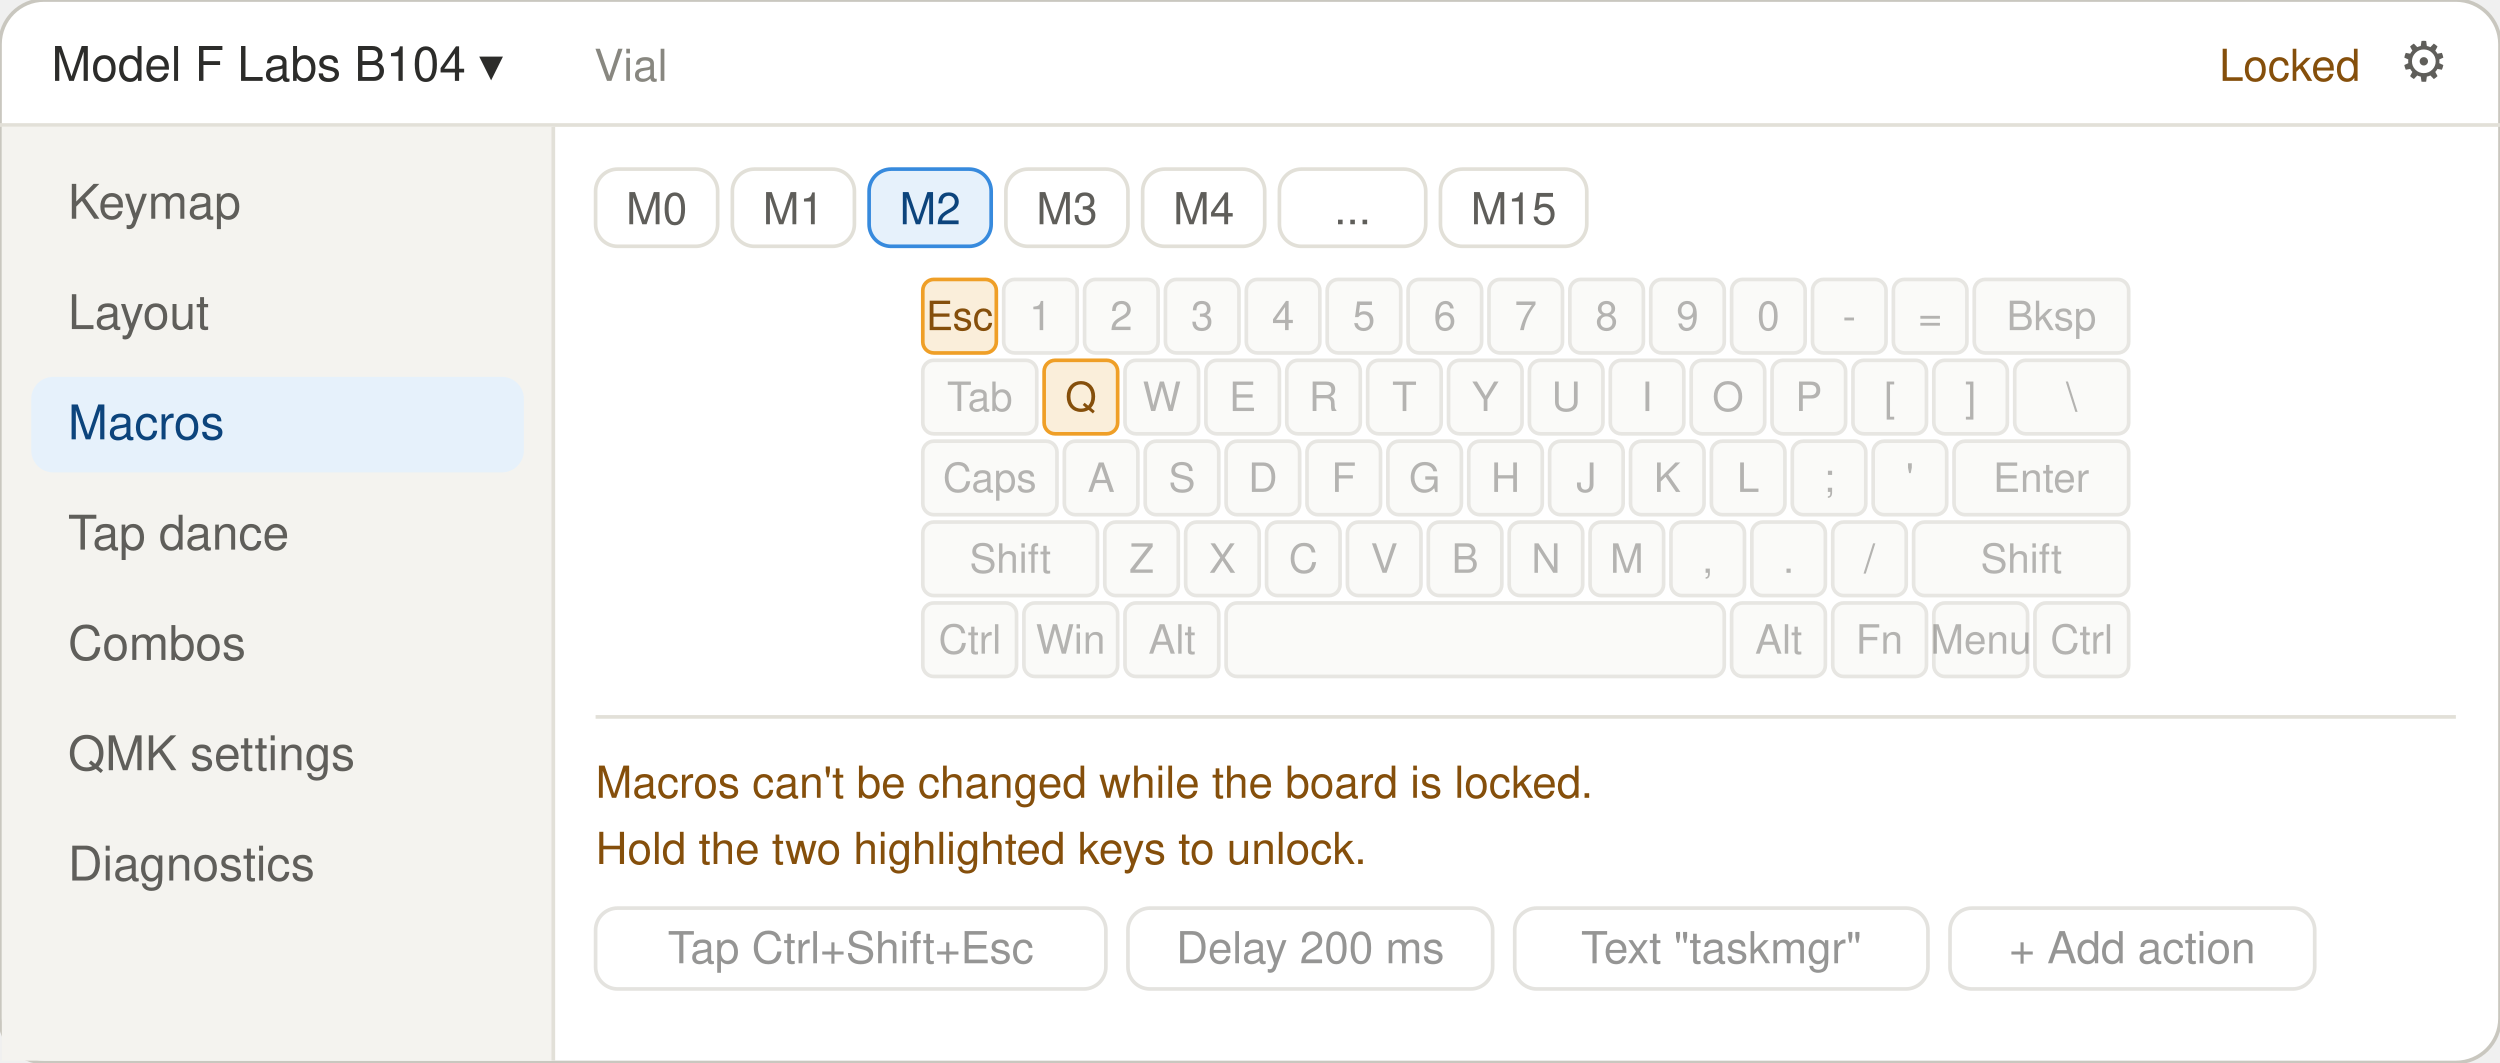
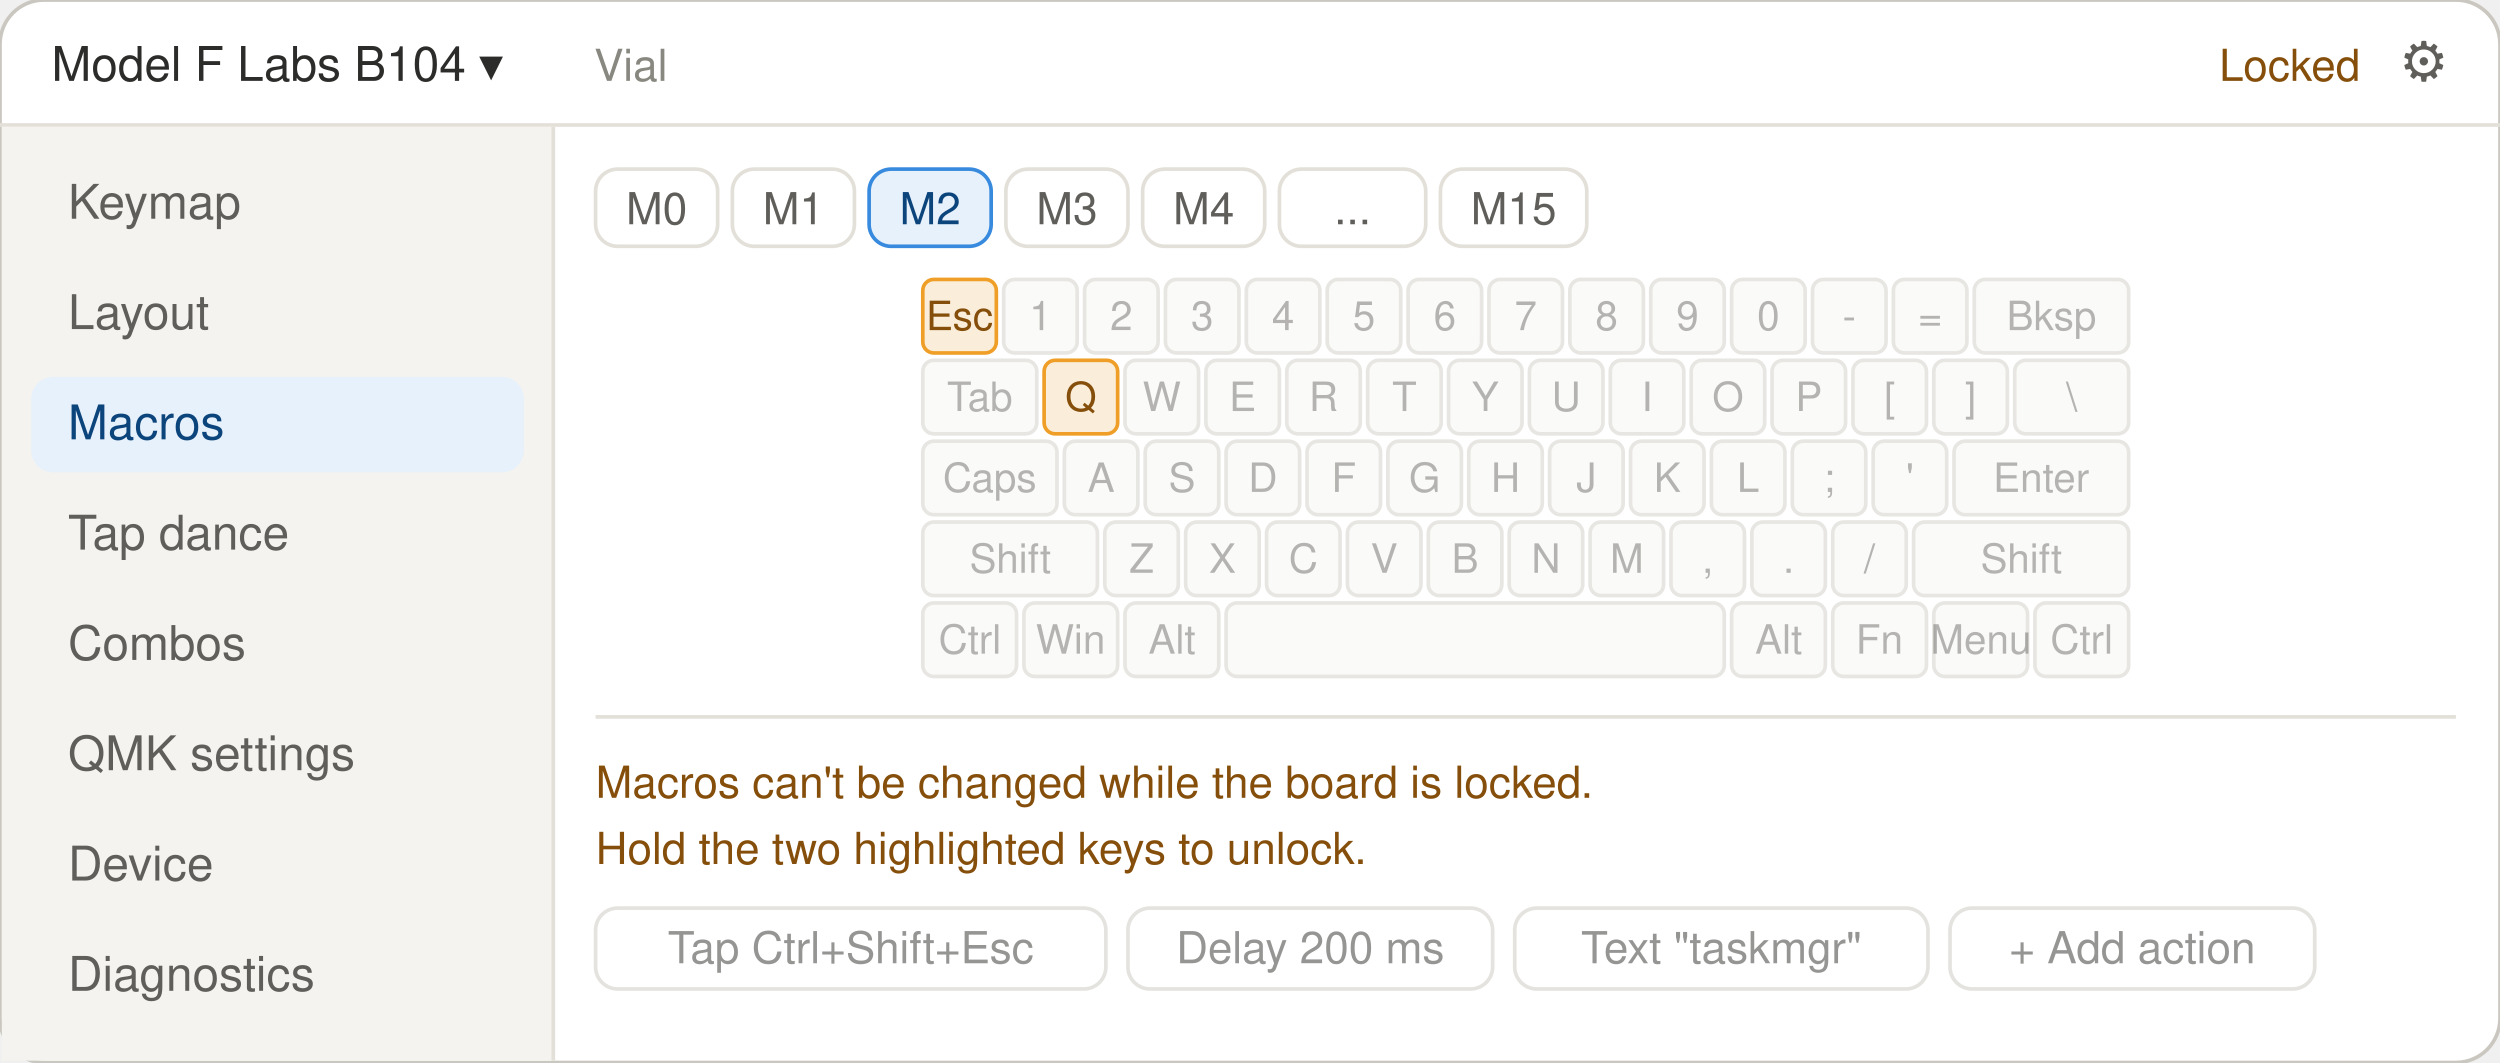
<svg xmlns="http://www.w3.org/2000/svg" width="680" height="289" viewBox="0 0 680 289">
  <rect x="0.0" y="0.0" width="680.0" height="289.0" rx="12" fill="#FFFFFF" stroke="#C9C7BF" stroke-width="1" />
  <text x="14.0" y="22.0" font-family="Segoe UI, Helvetica, Arial, sans-serif" font-size="13" fill="#2C2C2A" text-anchor="start" font-weight="400">Model F Labs B104  ▾</text>
  <text x="161.6" y="22.0" font-family="Segoe UI, Helvetica, Arial, sans-serif" font-size="12" fill="#888780" text-anchor="start" font-weight="400">Vial</text>
  <text x="666.0" y="22.0" font-family="Segoe UI, Helvetica, Arial, sans-serif" font-size="15" fill="#5F5E5A" text-anchor="end" font-weight="400">⚙</text>
  <text x="642.0" y="22.0" font-family="Segoe UI, Helvetica, Arial, sans-serif" font-size="12" fill="#854F0B" text-anchor="end" font-weight="400">Locked</text>
  <line x1="0" y1="34" x2="680" y2="34" stroke="#E2E0D8" stroke-width="1" />
  <rect x="0.5" y="34.5" width="150.0" height="254.0" rx="0" fill="#F4F3EF" stroke="none" />
  <line x1="150.5" y1="34.5" x2="150.5" y2="288.5" stroke="#E2E0D8" stroke-width="1" />
  <text x="18.5" y="59.5" font-family="Segoe UI, Helvetica, Arial, sans-serif" font-size="13" fill="#5F5E5A" text-anchor="start" font-weight="400">Keymap</text>
  <text x="18.5" y="89.5" font-family="Segoe UI, Helvetica, Arial, sans-serif" font-size="13" fill="#5F5E5A" text-anchor="start" font-weight="400">Layout</text>
  <rect x="8.5" y="102.5" width="134.0" height="26.0" rx="6" fill="#E6F1FB" stroke="none" />
  <text x="18.5" y="119.5" font-family="Segoe UI, Helvetica, Arial, sans-serif" font-size="13" fill="#0C447C" text-anchor="start" font-weight="400">Macros</text>
  <text x="18.5" y="149.5" font-family="Segoe UI, Helvetica, Arial, sans-serif" font-size="13" fill="#5F5E5A" text-anchor="start" font-weight="400">Tap dance</text>
  <text x="18.5" y="179.5" font-family="Segoe UI, Helvetica, Arial, sans-serif" font-size="13" fill="#5F5E5A" text-anchor="start" font-weight="400">Combos</text>
  <text x="18.5" y="209.5" font-family="Segoe UI, Helvetica, Arial, sans-serif" font-size="13" fill="#5F5E5A" text-anchor="start" font-weight="400">QMK settings</text>
-   <text x="18.5" y="239.5" font-family="Segoe UI, Helvetica, Arial, sans-serif" font-size="13" fill="#5F5E5A" text-anchor="start" font-weight="400">Diagnostics</text>
+   <text x="18.5" y="239.5" font-family="Segoe UI, Helvetica, Arial, sans-serif" font-size="13" fill="#5F5E5A" text-anchor="start" font-weight="400">Device</text>
+   <text x="18.5" y="269.5" font-family="Segoe UI, Helvetica, Arial, sans-serif" font-size="13" fill="#5F5E5A" text-anchor="start" font-weight="400">Diagnostics</text>
  <rect x="162.0" y="46.0" width="33.2" height="21.0" rx="6" fill="#FFFFFF" stroke="#E2E0D8" stroke-width="1" />
  <text x="178.6" y="61.0" font-family="Segoe UI, Helvetica, Arial, sans-serif" font-size="12" fill="#5F5E5A" text-anchor="middle" font-weight="400">M0</text>
  <rect x="199.2" y="46.0" width="33.2" height="21.0" rx="6" fill="#FFFFFF" stroke="#E2E0D8" stroke-width="1" />
  <text x="215.8" y="61.0" font-family="Segoe UI, Helvetica, Arial, sans-serif" font-size="12" fill="#5F5E5A" text-anchor="middle" font-weight="400">M1</text>
  <rect x="236.4" y="46.0" width="33.2" height="21.0" rx="6" fill="#E6F1FB" stroke="#378ADD" stroke-width="1" />
  <text x="253.0" y="61.0" font-family="Segoe UI, Helvetica, Arial, sans-serif" font-size="12" fill="#0C447C" text-anchor="middle" font-weight="400">M2</text>
  <rect x="273.6" y="46.0" width="33.2" height="21.0" rx="6" fill="#FFFFFF" stroke="#E2E0D8" stroke-width="1" />
  <text x="290.2" y="61.0" font-family="Segoe UI, Helvetica, Arial, sans-serif" font-size="12" fill="#5F5E5A" text-anchor="middle" font-weight="400">M3</text>
  <rect x="310.8" y="46.0" width="33.2" height="21.0" rx="6" fill="#FFFFFF" stroke="#E2E0D8" stroke-width="1" />
  <text x="327.4" y="61.0" font-family="Segoe UI, Helvetica, Arial, sans-serif" font-size="12" fill="#5F5E5A" text-anchor="middle" font-weight="400">M4</text>
  <rect x="348.0" y="46.0" width="39.8" height="21.0" rx="6" fill="#FFFFFF" stroke="#E2E0D8" stroke-width="1" />
  <text x="367.9" y="61.0" font-family="Segoe UI, Helvetica, Arial, sans-serif" font-size="12" fill="#5F5E5A" text-anchor="middle" font-weight="400">...</text>
  <rect x="391.8" y="46.0" width="39.8" height="21.0" rx="6" fill="#FFFFFF" stroke="#E2E0D8" stroke-width="1" />
  <text x="411.7" y="61.0" font-family="Segoe UI, Helvetica, Arial, sans-serif" font-size="12" fill="#5F5E5A" text-anchor="middle" font-weight="400">M15</text>
  <rect x="251.0" y="76.0" width="20.0" height="20.0" rx="3" fill="#FAEEDA" stroke="#EF9F27" stroke-width="1" />
  <text x="261.0" y="89.8" font-family="Segoe UI, Helvetica, Arial, sans-serif" font-size="11" fill="#854F0B" text-anchor="middle" font-weight="400">Esc</text>
  <rect x="273.0" y="76.0" width="20.0" height="20.0" rx="3" fill="#F4F3EF" stroke="#C9C7BF" stroke-width="1" opacity="0.45" />
  <text x="283.0" y="89.8" font-family="Segoe UI, Helvetica, Arial, sans-serif" font-size="11" fill="#5F5E5A" text-anchor="middle" font-weight="400" opacity="0.45">1</text>
  <rect x="295.0" y="76.0" width="20.0" height="20.0" rx="3" fill="#F4F3EF" stroke="#C9C7BF" stroke-width="1" opacity="0.45" />
  <text x="305.0" y="89.8" font-family="Segoe UI, Helvetica, Arial, sans-serif" font-size="11" fill="#5F5E5A" text-anchor="middle" font-weight="400" opacity="0.45">2</text>
  <rect x="317.0" y="76.0" width="20.0" height="20.0" rx="3" fill="#F4F3EF" stroke="#C9C7BF" stroke-width="1" opacity="0.45" />
  <text x="327.0" y="89.8" font-family="Segoe UI, Helvetica, Arial, sans-serif" font-size="11" fill="#5F5E5A" text-anchor="middle" font-weight="400" opacity="0.45">3</text>
  <rect x="339.0" y="76.0" width="20.0" height="20.0" rx="3" fill="#F4F3EF" stroke="#C9C7BF" stroke-width="1" opacity="0.45" />
  <text x="349.0" y="89.8" font-family="Segoe UI, Helvetica, Arial, sans-serif" font-size="11" fill="#5F5E5A" text-anchor="middle" font-weight="400" opacity="0.45">4</text>
  <rect x="361.0" y="76.0" width="20.0" height="20.0" rx="3" fill="#F4F3EF" stroke="#C9C7BF" stroke-width="1" opacity="0.45" />
  <text x="371.0" y="89.8" font-family="Segoe UI, Helvetica, Arial, sans-serif" font-size="11" fill="#5F5E5A" text-anchor="middle" font-weight="400" opacity="0.45">5</text>
  <rect x="383.0" y="76.0" width="20.0" height="20.0" rx="3" fill="#F4F3EF" stroke="#C9C7BF" stroke-width="1" opacity="0.45" />
  <text x="393.0" y="89.8" font-family="Segoe UI, Helvetica, Arial, sans-serif" font-size="11" fill="#5F5E5A" text-anchor="middle" font-weight="400" opacity="0.45">6</text>
  <rect x="405.0" y="76.0" width="20.0" height="20.0" rx="3" fill="#F4F3EF" stroke="#C9C7BF" stroke-width="1" opacity="0.45" />
  <text x="415.0" y="89.8" font-family="Segoe UI, Helvetica, Arial, sans-serif" font-size="11" fill="#5F5E5A" text-anchor="middle" font-weight="400" opacity="0.45">7</text>
  <rect x="427.0" y="76.0" width="20.0" height="20.0" rx="3" fill="#F4F3EF" stroke="#C9C7BF" stroke-width="1" opacity="0.45" />
  <text x="437.0" y="89.8" font-family="Segoe UI, Helvetica, Arial, sans-serif" font-size="11" fill="#5F5E5A" text-anchor="middle" font-weight="400" opacity="0.45">8</text>
  <rect x="449.0" y="76.0" width="20.0" height="20.0" rx="3" fill="#F4F3EF" stroke="#C9C7BF" stroke-width="1" opacity="0.45" />
  <text x="459.0" y="89.8" font-family="Segoe UI, Helvetica, Arial, sans-serif" font-size="11" fill="#5F5E5A" text-anchor="middle" font-weight="400" opacity="0.45">9</text>
  <rect x="471.0" y="76.0" width="20.0" height="20.0" rx="3" fill="#F4F3EF" stroke="#C9C7BF" stroke-width="1" opacity="0.45" />
  <text x="481.0" y="89.8" font-family="Segoe UI, Helvetica, Arial, sans-serif" font-size="11" fill="#5F5E5A" text-anchor="middle" font-weight="400" opacity="0.45">0</text>
  <rect x="493.0" y="76.0" width="20.0" height="20.0" rx="3" fill="#F4F3EF" stroke="#C9C7BF" stroke-width="1" opacity="0.45" />
  <text x="503.0" y="89.8" font-family="Segoe UI, Helvetica, Arial, sans-serif" font-size="11" fill="#5F5E5A" text-anchor="middle" font-weight="400" opacity="0.45">-</text>
  <rect x="515.0" y="76.0" width="20.0" height="20.0" rx="3" fill="#F4F3EF" stroke="#C9C7BF" stroke-width="1" opacity="0.45" />
  <text x="525.0" y="89.8" font-family="Segoe UI, Helvetica, Arial, sans-serif" font-size="11" fill="#5F5E5A" text-anchor="middle" font-weight="400" opacity="0.45">=</text>
  <rect x="537.0" y="76.0" width="42.0" height="20.0" rx="3" fill="#F4F3EF" stroke="#C9C7BF" stroke-width="1" opacity="0.45" />
  <text x="558.0" y="89.8" font-family="Segoe UI, Helvetica, Arial, sans-serif" font-size="11" fill="#5F5E5A" text-anchor="middle" font-weight="400" opacity="0.45">Bksp</text>
  <rect x="251.0" y="98.0" width="31.0" height="20.0" rx="3" fill="#F4F3EF" stroke="#C9C7BF" stroke-width="1" opacity="0.45" />
  <text x="266.5" y="111.8" font-family="Segoe UI, Helvetica, Arial, sans-serif" font-size="11" fill="#5F5E5A" text-anchor="middle" font-weight="400" opacity="0.45">Tab</text>
  <rect x="284.0" y="98.0" width="20.0" height="20.0" rx="3" fill="#FAEEDA" stroke="#EF9F27" stroke-width="1" />
  <text x="294.0" y="111.8" font-family="Segoe UI, Helvetica, Arial, sans-serif" font-size="11" fill="#854F0B" text-anchor="middle" font-weight="400">Q</text>
  <rect x="306.0" y="98.0" width="20.0" height="20.0" rx="3" fill="#F4F3EF" stroke="#C9C7BF" stroke-width="1" opacity="0.45" />
  <text x="316.0" y="111.8" font-family="Segoe UI, Helvetica, Arial, sans-serif" font-size="11" fill="#5F5E5A" text-anchor="middle" font-weight="400" opacity="0.45">W</text>
  <rect x="328.0" y="98.0" width="20.0" height="20.0" rx="3" fill="#F4F3EF" stroke="#C9C7BF" stroke-width="1" opacity="0.45" />
  <text x="338.0" y="111.8" font-family="Segoe UI, Helvetica, Arial, sans-serif" font-size="11" fill="#5F5E5A" text-anchor="middle" font-weight="400" opacity="0.45">E</text>
  <rect x="350.0" y="98.0" width="20.0" height="20.0" rx="3" fill="#F4F3EF" stroke="#C9C7BF" stroke-width="1" opacity="0.45" />
  <text x="360.0" y="111.8" font-family="Segoe UI, Helvetica, Arial, sans-serif" font-size="11" fill="#5F5E5A" text-anchor="middle" font-weight="400" opacity="0.45">R</text>
  <rect x="372.0" y="98.0" width="20.0" height="20.0" rx="3" fill="#F4F3EF" stroke="#C9C7BF" stroke-width="1" opacity="0.45" />
  <text x="382.0" y="111.8" font-family="Segoe UI, Helvetica, Arial, sans-serif" font-size="11" fill="#5F5E5A" text-anchor="middle" font-weight="400" opacity="0.45">T</text>
  <rect x="394.0" y="98.0" width="20.0" height="20.0" rx="3" fill="#F4F3EF" stroke="#C9C7BF" stroke-width="1" opacity="0.45" />
  <text x="404.0" y="111.8" font-family="Segoe UI, Helvetica, Arial, sans-serif" font-size="11" fill="#5F5E5A" text-anchor="middle" font-weight="400" opacity="0.45">Y</text>
  <rect x="416.0" y="98.0" width="20.0" height="20.0" rx="3" fill="#F4F3EF" stroke="#C9C7BF" stroke-width="1" opacity="0.45" />
  <text x="426.0" y="111.8" font-family="Segoe UI, Helvetica, Arial, sans-serif" font-size="11" fill="#5F5E5A" text-anchor="middle" font-weight="400" opacity="0.45">U</text>
  <rect x="438.0" y="98.0" width="20.0" height="20.0" rx="3" fill="#F4F3EF" stroke="#C9C7BF" stroke-width="1" opacity="0.45" />
  <text x="448.0" y="111.8" font-family="Segoe UI, Helvetica, Arial, sans-serif" font-size="11" fill="#5F5E5A" text-anchor="middle" font-weight="400" opacity="0.45">I</text>
  <rect x="460.0" y="98.0" width="20.0" height="20.0" rx="3" fill="#F4F3EF" stroke="#C9C7BF" stroke-width="1" opacity="0.45" />
  <text x="470.0" y="111.8" font-family="Segoe UI, Helvetica, Arial, sans-serif" font-size="11" fill="#5F5E5A" text-anchor="middle" font-weight="400" opacity="0.45">O</text>
  <rect x="482.0" y="98.0" width="20.0" height="20.0" rx="3" fill="#F4F3EF" stroke="#C9C7BF" stroke-width="1" opacity="0.45" />
  <text x="492.0" y="111.8" font-family="Segoe UI, Helvetica, Arial, sans-serif" font-size="11" fill="#5F5E5A" text-anchor="middle" font-weight="400" opacity="0.45">P</text>
  <rect x="504.0" y="98.0" width="20.0" height="20.0" rx="3" fill="#F4F3EF" stroke="#C9C7BF" stroke-width="1" opacity="0.45" />
  <text x="514.0" y="111.8" font-family="Segoe UI, Helvetica, Arial, sans-serif" font-size="11" fill="#5F5E5A" text-anchor="middle" font-weight="400" opacity="0.45">[</text>
  <rect x="526.0" y="98.0" width="20.0" height="20.0" rx="3" fill="#F4F3EF" stroke="#C9C7BF" stroke-width="1" opacity="0.45" />
  <text x="536.0" y="111.8" font-family="Segoe UI, Helvetica, Arial, sans-serif" font-size="11" fill="#5F5E5A" text-anchor="middle" font-weight="400" opacity="0.45">]</text>
  <rect x="548.0" y="98.0" width="31.0" height="20.0" rx="3" fill="#F4F3EF" stroke="#C9C7BF" stroke-width="1" opacity="0.45" />
  <text x="563.5" y="111.8" font-family="Segoe UI, Helvetica, Arial, sans-serif" font-size="11" fill="#5F5E5A" text-anchor="middle" font-weight="400" opacity="0.45">\</text>
  <rect x="251.0" y="120.0" width="36.5" height="20.0" rx="3" fill="#F4F3EF" stroke="#C9C7BF" stroke-width="1" opacity="0.45" />
  <text x="269.2" y="133.8" font-family="Segoe UI, Helvetica, Arial, sans-serif" font-size="11" fill="#5F5E5A" text-anchor="middle" font-weight="400" opacity="0.45">Caps</text>
  <rect x="289.5" y="120.0" width="20.0" height="20.0" rx="3" fill="#F4F3EF" stroke="#C9C7BF" stroke-width="1" opacity="0.45" />
  <text x="299.5" y="133.8" font-family="Segoe UI, Helvetica, Arial, sans-serif" font-size="11" fill="#5F5E5A" text-anchor="middle" font-weight="400" opacity="0.45">A</text>
  <rect x="311.5" y="120.0" width="20.0" height="20.0" rx="3" fill="#F4F3EF" stroke="#C9C7BF" stroke-width="1" opacity="0.45" />
  <text x="321.5" y="133.8" font-family="Segoe UI, Helvetica, Arial, sans-serif" font-size="11" fill="#5F5E5A" text-anchor="middle" font-weight="400" opacity="0.45">S</text>
  <rect x="333.5" y="120.0" width="20.0" height="20.0" rx="3" fill="#F4F3EF" stroke="#C9C7BF" stroke-width="1" opacity="0.45" />
  <text x="343.5" y="133.8" font-family="Segoe UI, Helvetica, Arial, sans-serif" font-size="11" fill="#5F5E5A" text-anchor="middle" font-weight="400" opacity="0.45">D</text>
  <rect x="355.5" y="120.0" width="20.0" height="20.0" rx="3" fill="#F4F3EF" stroke="#C9C7BF" stroke-width="1" opacity="0.45" />
  <text x="365.5" y="133.8" font-family="Segoe UI, Helvetica, Arial, sans-serif" font-size="11" fill="#5F5E5A" text-anchor="middle" font-weight="400" opacity="0.45">F</text>
  <rect x="377.5" y="120.0" width="20.0" height="20.0" rx="3" fill="#F4F3EF" stroke="#C9C7BF" stroke-width="1" opacity="0.45" />
  <text x="387.5" y="133.8" font-family="Segoe UI, Helvetica, Arial, sans-serif" font-size="11" fill="#5F5E5A" text-anchor="middle" font-weight="400" opacity="0.45">G</text>
  <rect x="399.5" y="120.0" width="20.0" height="20.0" rx="3" fill="#F4F3EF" stroke="#C9C7BF" stroke-width="1" opacity="0.45" />
  <text x="409.5" y="133.8" font-family="Segoe UI, Helvetica, Arial, sans-serif" font-size="11" fill="#5F5E5A" text-anchor="middle" font-weight="400" opacity="0.45">H</text>
  <rect x="421.5" y="120.0" width="20.0" height="20.0" rx="3" fill="#F4F3EF" stroke="#C9C7BF" stroke-width="1" opacity="0.45" />
  <text x="431.5" y="133.8" font-family="Segoe UI, Helvetica, Arial, sans-serif" font-size="11" fill="#5F5E5A" text-anchor="middle" font-weight="400" opacity="0.45">J</text>
  <rect x="443.5" y="120.0" width="20.0" height="20.0" rx="3" fill="#F4F3EF" stroke="#C9C7BF" stroke-width="1" opacity="0.45" />
  <text x="453.5" y="133.8" font-family="Segoe UI, Helvetica, Arial, sans-serif" font-size="11" fill="#5F5E5A" text-anchor="middle" font-weight="400" opacity="0.45">K</text>
  <rect x="465.5" y="120.0" width="20.0" height="20.0" rx="3" fill="#F4F3EF" stroke="#C9C7BF" stroke-width="1" opacity="0.45" />
  <text x="475.5" y="133.8" font-family="Segoe UI, Helvetica, Arial, sans-serif" font-size="11" fill="#5F5E5A" text-anchor="middle" font-weight="400" opacity="0.45">L</text>
  <rect x="487.5" y="120.0" width="20.0" height="20.0" rx="3" fill="#F4F3EF" stroke="#C9C7BF" stroke-width="1" opacity="0.45" />
  <text x="497.5" y="133.8" font-family="Segoe UI, Helvetica, Arial, sans-serif" font-size="11" fill="#5F5E5A" text-anchor="middle" font-weight="400" opacity="0.45">;</text>
  <rect x="509.5" y="120.0" width="20.0" height="20.0" rx="3" fill="#F4F3EF" stroke="#C9C7BF" stroke-width="1" opacity="0.45" />
  <text x="519.5" y="133.8" font-family="Segoe UI, Helvetica, Arial, sans-serif" font-size="11" fill="#5F5E5A" text-anchor="middle" font-weight="400" opacity="0.45">'</text>
  <rect x="531.5" y="120.0" width="47.5" height="20.0" rx="3" fill="#F4F3EF" stroke="#C9C7BF" stroke-width="1" opacity="0.45" />
  <text x="555.2" y="133.8" font-family="Segoe UI, Helvetica, Arial, sans-serif" font-size="11" fill="#5F5E5A" text-anchor="middle" font-weight="400" opacity="0.45">Enter</text>
  <rect x="251.0" y="142.0" width="47.5" height="20.0" rx="3" fill="#F4F3EF" stroke="#C9C7BF" stroke-width="1" opacity="0.45" />
  <text x="274.8" y="155.8" font-family="Segoe UI, Helvetica, Arial, sans-serif" font-size="11" fill="#5F5E5A" text-anchor="middle" font-weight="400" opacity="0.45">Shift</text>
  <rect x="300.5" y="142.0" width="20.0" height="20.0" rx="3" fill="#F4F3EF" stroke="#C9C7BF" stroke-width="1" opacity="0.45" />
  <text x="310.5" y="155.8" font-family="Segoe UI, Helvetica, Arial, sans-serif" font-size="11" fill="#5F5E5A" text-anchor="middle" font-weight="400" opacity="0.45">Z</text>
  <rect x="322.5" y="142.0" width="20.0" height="20.0" rx="3" fill="#F4F3EF" stroke="#C9C7BF" stroke-width="1" opacity="0.45" />
  <text x="332.5" y="155.8" font-family="Segoe UI, Helvetica, Arial, sans-serif" font-size="11" fill="#5F5E5A" text-anchor="middle" font-weight="400" opacity="0.45">X</text>
  <rect x="344.5" y="142.0" width="20.0" height="20.0" rx="3" fill="#F4F3EF" stroke="#C9C7BF" stroke-width="1" opacity="0.45" />
  <text x="354.5" y="155.8" font-family="Segoe UI, Helvetica, Arial, sans-serif" font-size="11" fill="#5F5E5A" text-anchor="middle" font-weight="400" opacity="0.45">C</text>
  <rect x="366.5" y="142.0" width="20.0" height="20.0" rx="3" fill="#F4F3EF" stroke="#C9C7BF" stroke-width="1" opacity="0.45" />
  <text x="376.5" y="155.8" font-family="Segoe UI, Helvetica, Arial, sans-serif" font-size="11" fill="#5F5E5A" text-anchor="middle" font-weight="400" opacity="0.45">V</text>
  <rect x="388.5" y="142.0" width="20.0" height="20.0" rx="3" fill="#F4F3EF" stroke="#C9C7BF" stroke-width="1" opacity="0.45" />
  <text x="398.5" y="155.8" font-family="Segoe UI, Helvetica, Arial, sans-serif" font-size="11" fill="#5F5E5A" text-anchor="middle" font-weight="400" opacity="0.45">B</text>
  <rect x="410.5" y="142.0" width="20.0" height="20.0" rx="3" fill="#F4F3EF" stroke="#C9C7BF" stroke-width="1" opacity="0.45" />
  <text x="420.5" y="155.8" font-family="Segoe UI, Helvetica, Arial, sans-serif" font-size="11" fill="#5F5E5A" text-anchor="middle" font-weight="400" opacity="0.45">N</text>
  <rect x="432.5" y="142.0" width="20.0" height="20.0" rx="3" fill="#F4F3EF" stroke="#C9C7BF" stroke-width="1" opacity="0.45" />
  <text x="442.5" y="155.8" font-family="Segoe UI, Helvetica, Arial, sans-serif" font-size="11" fill="#5F5E5A" text-anchor="middle" font-weight="400" opacity="0.45">M</text>
  <rect x="454.5" y="142.0" width="20.0" height="20.0" rx="3" fill="#F4F3EF" stroke="#C9C7BF" stroke-width="1" opacity="0.45" />
  <text x="464.5" y="155.8" font-family="Segoe UI, Helvetica, Arial, sans-serif" font-size="11" fill="#5F5E5A" text-anchor="middle" font-weight="400" opacity="0.45">,</text>
  <rect x="476.5" y="142.0" width="20.0" height="20.0" rx="3" fill="#F4F3EF" stroke="#C9C7BF" stroke-width="1" opacity="0.45" />
  <text x="486.5" y="155.8" font-family="Segoe UI, Helvetica, Arial, sans-serif" font-size="11" fill="#5F5E5A" text-anchor="middle" font-weight="400" opacity="0.45">.</text>
  <rect x="498.5" y="142.0" width="20.0" height="20.0" rx="3" fill="#F4F3EF" stroke="#C9C7BF" stroke-width="1" opacity="0.45" />
  <text x="508.5" y="155.8" font-family="Segoe UI, Helvetica, Arial, sans-serif" font-size="11" fill="#5F5E5A" text-anchor="middle" font-weight="400" opacity="0.45">/</text>
  <rect x="520.5" y="142.0" width="58.5" height="20.0" rx="3" fill="#F4F3EF" stroke="#C9C7BF" stroke-width="1" opacity="0.45" />
  <text x="549.8" y="155.8" font-family="Segoe UI, Helvetica, Arial, sans-serif" font-size="11" fill="#5F5E5A" text-anchor="middle" font-weight="400" opacity="0.45">Shift</text>
  <rect x="251.0" y="164.0" width="25.5" height="20.0" rx="3" fill="#F4F3EF" stroke="#C9C7BF" stroke-width="1" opacity="0.45" />
  <text x="263.8" y="177.8" font-family="Segoe UI, Helvetica, Arial, sans-serif" font-size="11" fill="#5F5E5A" text-anchor="middle" font-weight="400" opacity="0.45">Ctrl</text>
  <rect x="278.5" y="164.0" width="25.5" height="20.0" rx="3" fill="#F4F3EF" stroke="#C9C7BF" stroke-width="1" opacity="0.45" />
  <text x="291.2" y="177.8" font-family="Segoe UI, Helvetica, Arial, sans-serif" font-size="11" fill="#5F5E5A" text-anchor="middle" font-weight="400" opacity="0.45">Win</text>
  <rect x="306.0" y="164.0" width="25.5" height="20.0" rx="3" fill="#F4F3EF" stroke="#C9C7BF" stroke-width="1" opacity="0.45" />
  <text x="318.8" y="177.8" font-family="Segoe UI, Helvetica, Arial, sans-serif" font-size="11" fill="#5F5E5A" text-anchor="middle" font-weight="400" opacity="0.45">Alt</text>
  <rect x="333.5" y="164.0" width="135.5" height="20.0" rx="3" fill="#F4F3EF" stroke="#C9C7BF" stroke-width="1" opacity="0.45" />
  <rect x="471.0" y="164.0" width="25.5" height="20.0" rx="3" fill="#F4F3EF" stroke="#C9C7BF" stroke-width="1" opacity="0.45" />
  <text x="483.8" y="177.8" font-family="Segoe UI, Helvetica, Arial, sans-serif" font-size="11" fill="#5F5E5A" text-anchor="middle" font-weight="400" opacity="0.45">Alt</text>
  <rect x="498.5" y="164.0" width="25.5" height="20.0" rx="3" fill="#F4F3EF" stroke="#C9C7BF" stroke-width="1" opacity="0.45" />
  <text x="511.2" y="177.8" font-family="Segoe UI, Helvetica, Arial, sans-serif" font-size="11" fill="#5F5E5A" text-anchor="middle" font-weight="400" opacity="0.45">Fn</text>
  <rect x="526.0" y="164.0" width="25.5" height="20.0" rx="3" fill="#F4F3EF" stroke="#C9C7BF" stroke-width="1" opacity="0.45" />
  <text x="538.8" y="177.8" font-family="Segoe UI, Helvetica, Arial, sans-serif" font-size="11" fill="#5F5E5A" text-anchor="middle" font-weight="400" opacity="0.45">Menu</text>
  <rect x="553.5" y="164.0" width="25.5" height="20.0" rx="3" fill="#F4F3EF" stroke="#C9C7BF" stroke-width="1" opacity="0.45" />
  <text x="566.2" y="177.8" font-family="Segoe UI, Helvetica, Arial, sans-serif" font-size="11" fill="#5F5E5A" text-anchor="middle" font-weight="400" opacity="0.45">Ctrl</text>
  <line x1="162" y1="195" x2="668" y2="195" stroke="#E2E0D8" stroke-width="1" />
  <text x="162.0" y="217.0" font-family="Segoe UI, Helvetica, Arial, sans-serif" font-size="12" fill="#854F0B" text-anchor="start" font-weight="400">Macros can't be changed while the board is locked.</text>
  <text x="162.0" y="235.0" font-family="Segoe UI, Helvetica, Arial, sans-serif" font-size="12" fill="#854F0B" text-anchor="start" font-weight="400">Hold the two highlighted keys to unlock.</text>
  <rect x="162.0" y="247.0" width="138.8" height="22.0" rx="6" fill="#FFFFFF" stroke="#C9C7BF" stroke-width="1" opacity="0.5" />
  <text x="231.4" y="262.0" font-family="Segoe UI, Helvetica, Arial, sans-serif" font-size="12" fill="#2C2C2A" text-anchor="middle" font-weight="400" opacity="0.5">Tap Ctrl+Shift+Esc</text>
  <rect x="306.8" y="247.0" width="99.2" height="22.0" rx="6" fill="#FFFFFF" stroke="#C9C7BF" stroke-width="1" opacity="0.5" />
  <text x="356.4" y="262.0" font-family="Segoe UI, Helvetica, Arial, sans-serif" font-size="12" fill="#2C2C2A" text-anchor="middle" font-weight="400" opacity="0.5">Delay 200 ms</text>
  <rect x="412.0" y="247.0" width="112.4" height="22.0" rx="6" fill="#FFFFFF" stroke="#C9C7BF" stroke-width="1" opacity="0.5" />
  <text x="468.2" y="262.0" font-family="Segoe UI, Helvetica, Arial, sans-serif" font-size="12" fill="#2C2C2A" text-anchor="middle" font-weight="400" opacity="0.5">Text "taskmgr"</text>
  <rect x="530.4" y="247.0" width="99.2" height="22.0" rx="6" fill="#FFFFFF" stroke="#C9C7BF" stroke-width="1" opacity="0.5" />
  <text x="580.0" y="262.0" font-family="Segoe UI, Helvetica, Arial, sans-serif" font-size="12" fill="#2C2C2A" text-anchor="middle" font-weight="400" opacity="0.5">+ Add action</text>
</svg>
